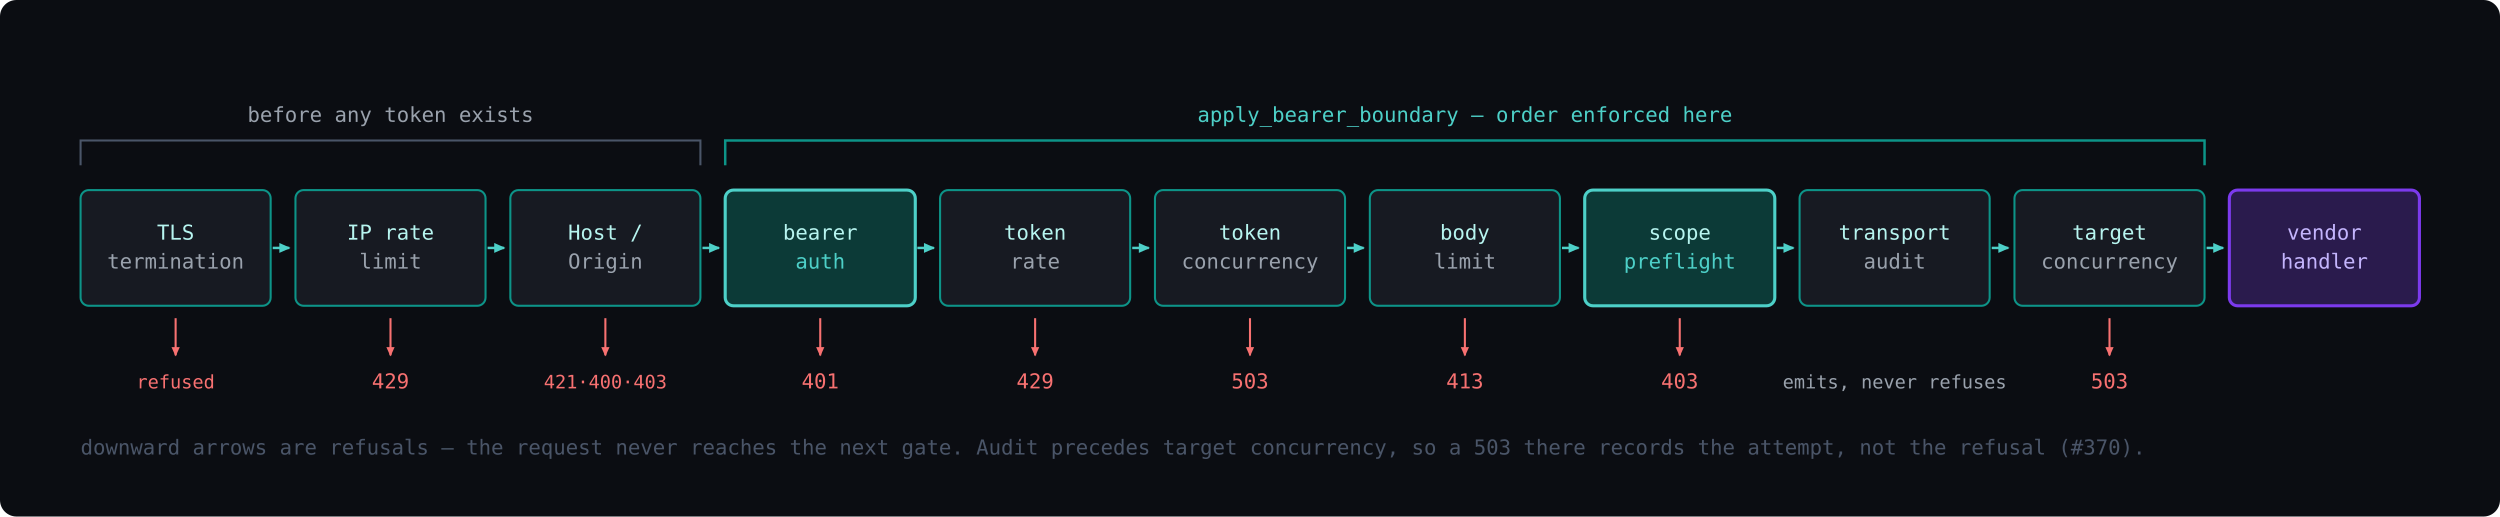
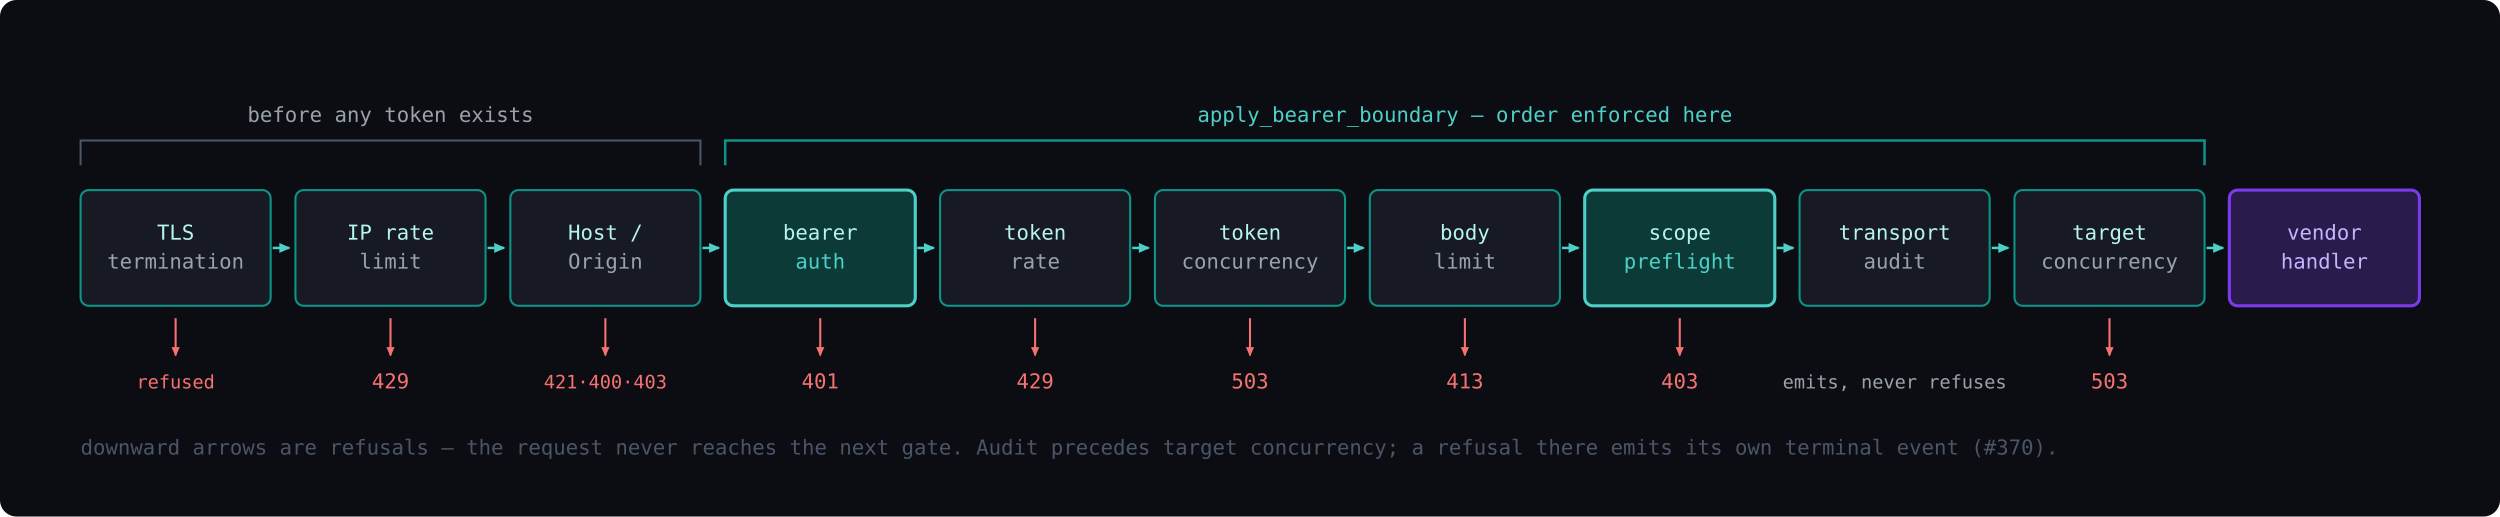
<svg xmlns="http://www.w3.org/2000/svg" viewBox="0 0 1210 250" width="1210" height="250" role="img" aria-label="The ordered gate chain a tools/call passes through: TLS, IP rate limit, Host and Origin, bearer auth, token rate, token concurrency, body limit, scope preflight, transport audit, target concurrency, then the vendor handler, each with the status it refuses with">
  <defs>
    <marker id="a3" viewBox="0 0 10 10" refX="8" refY="5" markerWidth="5" markerHeight="5" orient="auto-start-reverse">
      <path d="M0,1 L9,5 L0,9 z" fill="#4DD0C8" />
    </marker>
    <marker id="a4" viewBox="0 0 10 10" refX="8" refY="5" markerWidth="5" markerHeight="5" orient="auto-start-reverse">
      <path d="M0,1 L9,5 L0,9 z" fill="#F87171" />
    </marker>
    <style>.m { font-family: ui-monospace, SFMono-Regular, Menlo, Consolas, monospace; }</style>
  </defs>
  <rect x="0" y="0" width="1210" height="250" rx="8" fill="#0B0D12" />
  <g transform="translate(15,14)">
    <path d="M24,66 L24,54 L324,54 L324,66" fill="none" stroke="#4A5568" stroke-width="1" />
    <text class="m" x="174" y="45" text-anchor="middle" font-size="10" fill="#9AA2AD">before any token exists</text>
    <path d="M336,66 L336,54 L1052,54 L1052,66" fill="none" stroke="#0D9488" stroke-width="1.2" />
    <text class="m" x="694" y="45" text-anchor="middle" font-size="10" fill="#4DD0C8">apply_bearer_boundary — order enforced here</text>
    <rect x="24" y="78" width="92" height="56" rx="4" fill="#171A22" stroke="#0D9488" stroke-width="1" />
    <text class="m" x="70" y="102" text-anchor="middle" font-size="10" fill="#B7F5F0">TLS</text>
    <text class="m" x="70" y="116" text-anchor="middle" font-size="10" fill="#9AA2AD">termination</text>
    <line x1="70" y1="140" x2="70" y2="158" stroke="#F87171" stroke-width="1" marker-end="url(#a4)" />
    <text class="m" x="70" y="174" text-anchor="middle" font-size="9" fill="#F87171">refused</text>
    <rect x="128" y="78" width="92" height="56" rx="4" fill="#171A22" stroke="#0D9488" stroke-width="1" />
    <text class="m" x="174" y="102" text-anchor="middle" font-size="10" fill="#B7F5F0">IP rate</text>
    <text class="m" x="174" y="116" text-anchor="middle" font-size="10" fill="#9AA2AD">limit</text>
    <line x1="174" y1="140" x2="174" y2="158" stroke="#F87171" stroke-width="1" marker-end="url(#a4)" />
    <text class="m" x="174" y="174" text-anchor="middle" font-size="10" fill="#F87171">429</text>
    <rect x="232" y="78" width="92" height="56" rx="4" fill="#171A22" stroke="#0D9488" stroke-width="1" />
    <text class="m" x="278" y="102" text-anchor="middle" font-size="10" fill="#B7F5F0">Host /</text>
    <text class="m" x="278" y="116" text-anchor="middle" font-size="10" fill="#9AA2AD">Origin</text>
    <line x1="278" y1="140" x2="278" y2="158" stroke="#F87171" stroke-width="1" marker-end="url(#a4)" />
    <text class="m" x="278" y="174" text-anchor="middle" font-size="9" fill="#F87171">421·400·403</text>
    <rect x="336" y="78" width="92" height="56" rx="4" fill="#0C3A37" stroke="#4DD0C8" stroke-width="1.5" />
    <text class="m" x="382" y="102" text-anchor="middle" font-size="10" fill="#B7F5F0">bearer</text>
    <text class="m" x="382" y="116" text-anchor="middle" font-size="10" fill="#4DD0C8">auth</text>
    <line x1="382" y1="140" x2="382" y2="158" stroke="#F87171" stroke-width="1" marker-end="url(#a4)" />
    <text class="m" x="382" y="174" text-anchor="middle" font-size="10" fill="#F87171">401</text>
    <rect x="440" y="78" width="92" height="56" rx="4" fill="#171A22" stroke="#0D9488" stroke-width="1" />
    <text class="m" x="486" y="102" text-anchor="middle" font-size="10" fill="#B7F5F0">token</text>
    <text class="m" x="486" y="116" text-anchor="middle" font-size="10" fill="#9AA2AD">rate</text>
    <line x1="486" y1="140" x2="486" y2="158" stroke="#F87171" stroke-width="1" marker-end="url(#a4)" />
    <text class="m" x="486" y="174" text-anchor="middle" font-size="10" fill="#F87171">429</text>
    <rect x="544" y="78" width="92" height="56" rx="4" fill="#171A22" stroke="#0D9488" stroke-width="1" />
    <text class="m" x="590" y="102" text-anchor="middle" font-size="10" fill="#B7F5F0">token</text>
    <text class="m" x="590" y="116" text-anchor="middle" font-size="10" fill="#9AA2AD">concurrency</text>
    <line x1="590" y1="140" x2="590" y2="158" stroke="#F87171" stroke-width="1" marker-end="url(#a4)" />
    <text class="m" x="590" y="174" text-anchor="middle" font-size="10" fill="#F87171">503</text>
    <rect x="648" y="78" width="92" height="56" rx="4" fill="#171A22" stroke="#0D9488" stroke-width="1" />
    <text class="m" x="694" y="102" text-anchor="middle" font-size="10" fill="#B7F5F0">body</text>
    <text class="m" x="694" y="116" text-anchor="middle" font-size="10" fill="#9AA2AD">limit</text>
    <line x1="694" y1="140" x2="694" y2="158" stroke="#F87171" stroke-width="1" marker-end="url(#a4)" />
    <text class="m" x="694" y="174" text-anchor="middle" font-size="10" fill="#F87171">413</text>
    <rect x="752" y="78" width="92" height="56" rx="4" fill="#0C3A37" stroke="#4DD0C8" stroke-width="1.5" />
    <text class="m" x="798" y="102" text-anchor="middle" font-size="10" fill="#B7F5F0">scope</text>
    <text class="m" x="798" y="116" text-anchor="middle" font-size="10" fill="#4DD0C8">preflight</text>
    <line x1="798" y1="140" x2="798" y2="158" stroke="#F87171" stroke-width="1" marker-end="url(#a4)" />
    <text class="m" x="798" y="174" text-anchor="middle" font-size="10" fill="#F87171">403</text>
    <rect x="856" y="78" width="92" height="56" rx="4" fill="#171A22" stroke="#0D9488" stroke-width="1" />
    <text class="m" x="902" y="102" text-anchor="middle" font-size="10" fill="#B7F5F0">transport</text>
    <text class="m" x="902" y="116" text-anchor="middle" font-size="10" fill="#9AA2AD">audit</text>
    <text class="m" x="902" y="174" text-anchor="middle" font-size="9" fill="#9AA2AD">emits, never refuses</text>
    <rect x="960" y="78" width="92" height="56" rx="4" fill="#171A22" stroke="#0D9488" stroke-width="1" />
    <text class="m" x="1006" y="102" text-anchor="middle" font-size="10" fill="#B7F5F0">target</text>
    <text class="m" x="1006" y="116" text-anchor="middle" font-size="10" fill="#9AA2AD">concurrency</text>
    <line x1="1006" y1="140" x2="1006" y2="158" stroke="#F87171" stroke-width="1" marker-end="url(#a4)" />
    <text class="m" x="1006" y="174" text-anchor="middle" font-size="10" fill="#F87171">503</text>
    <rect x="1064" y="78" width="92" height="56" rx="4" fill="#2A1B4D" stroke="#7C3AED" stroke-width="1.5" />
    <text class="m" x="1110" y="102" text-anchor="middle" font-size="10" fill="#C4B5FD">vendor</text>
    <text class="m" x="1110" y="116" text-anchor="middle" font-size="10" fill="#C4B5FD">handler</text>
    <g stroke="#4DD0C8" stroke-width="1.2" marker-end="url(#a3)">
      <line x1="117" y1="106" x2="125" y2="106" />
      <line x1="221" y1="106" x2="229" y2="106" />
      <line x1="325" y1="106" x2="333" y2="106" />
      <line x1="429" y1="106" x2="437" y2="106" />
      <line x1="533" y1="106" x2="541" y2="106" />
      <line x1="637" y1="106" x2="645" y2="106" />
      <line x1="741" y1="106" x2="749" y2="106" />
      <line x1="845" y1="106" x2="853" y2="106" />
      <line x1="949" y1="106" x2="957" y2="106" />
      <line x1="1053" y1="106" x2="1061" y2="106" />
    </g>
-     <text class="m" x="24" y="206" font-size="10" fill="#4A5568">downward arrows are refusals — the request never reaches the next gate. Audit precedes target concurrency, so a 503 there records the attempt, not the refusal (#370).</text>
+     <text class="m" x="24" y="206" font-size="10" fill="#4A5568">downward arrows are refusals — the request never reaches the next gate. Audit precedes target concurrency; a refusal there emits its own terminal event (#370).</text>
  </g>
</svg>
